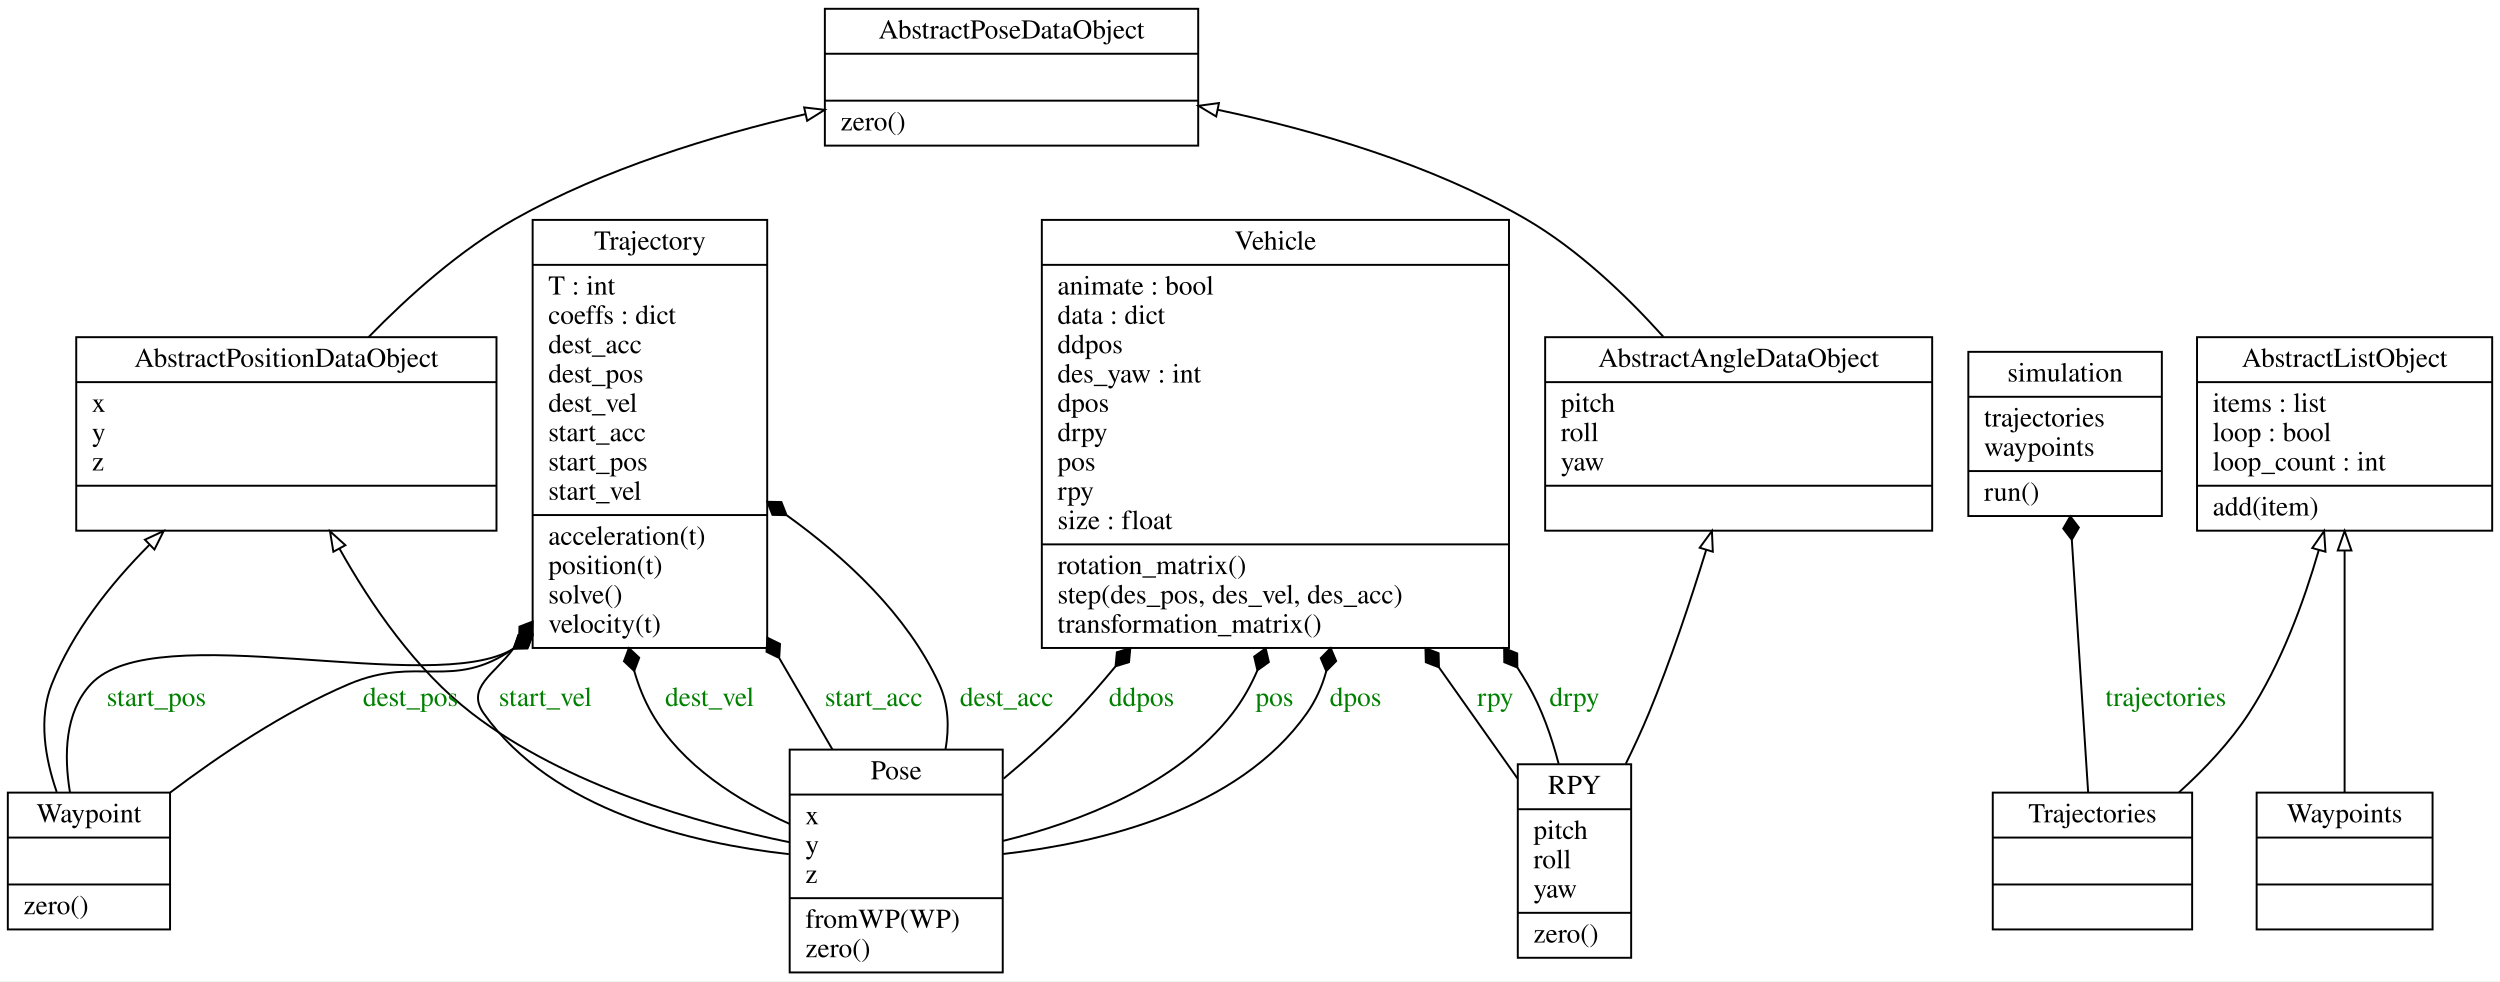
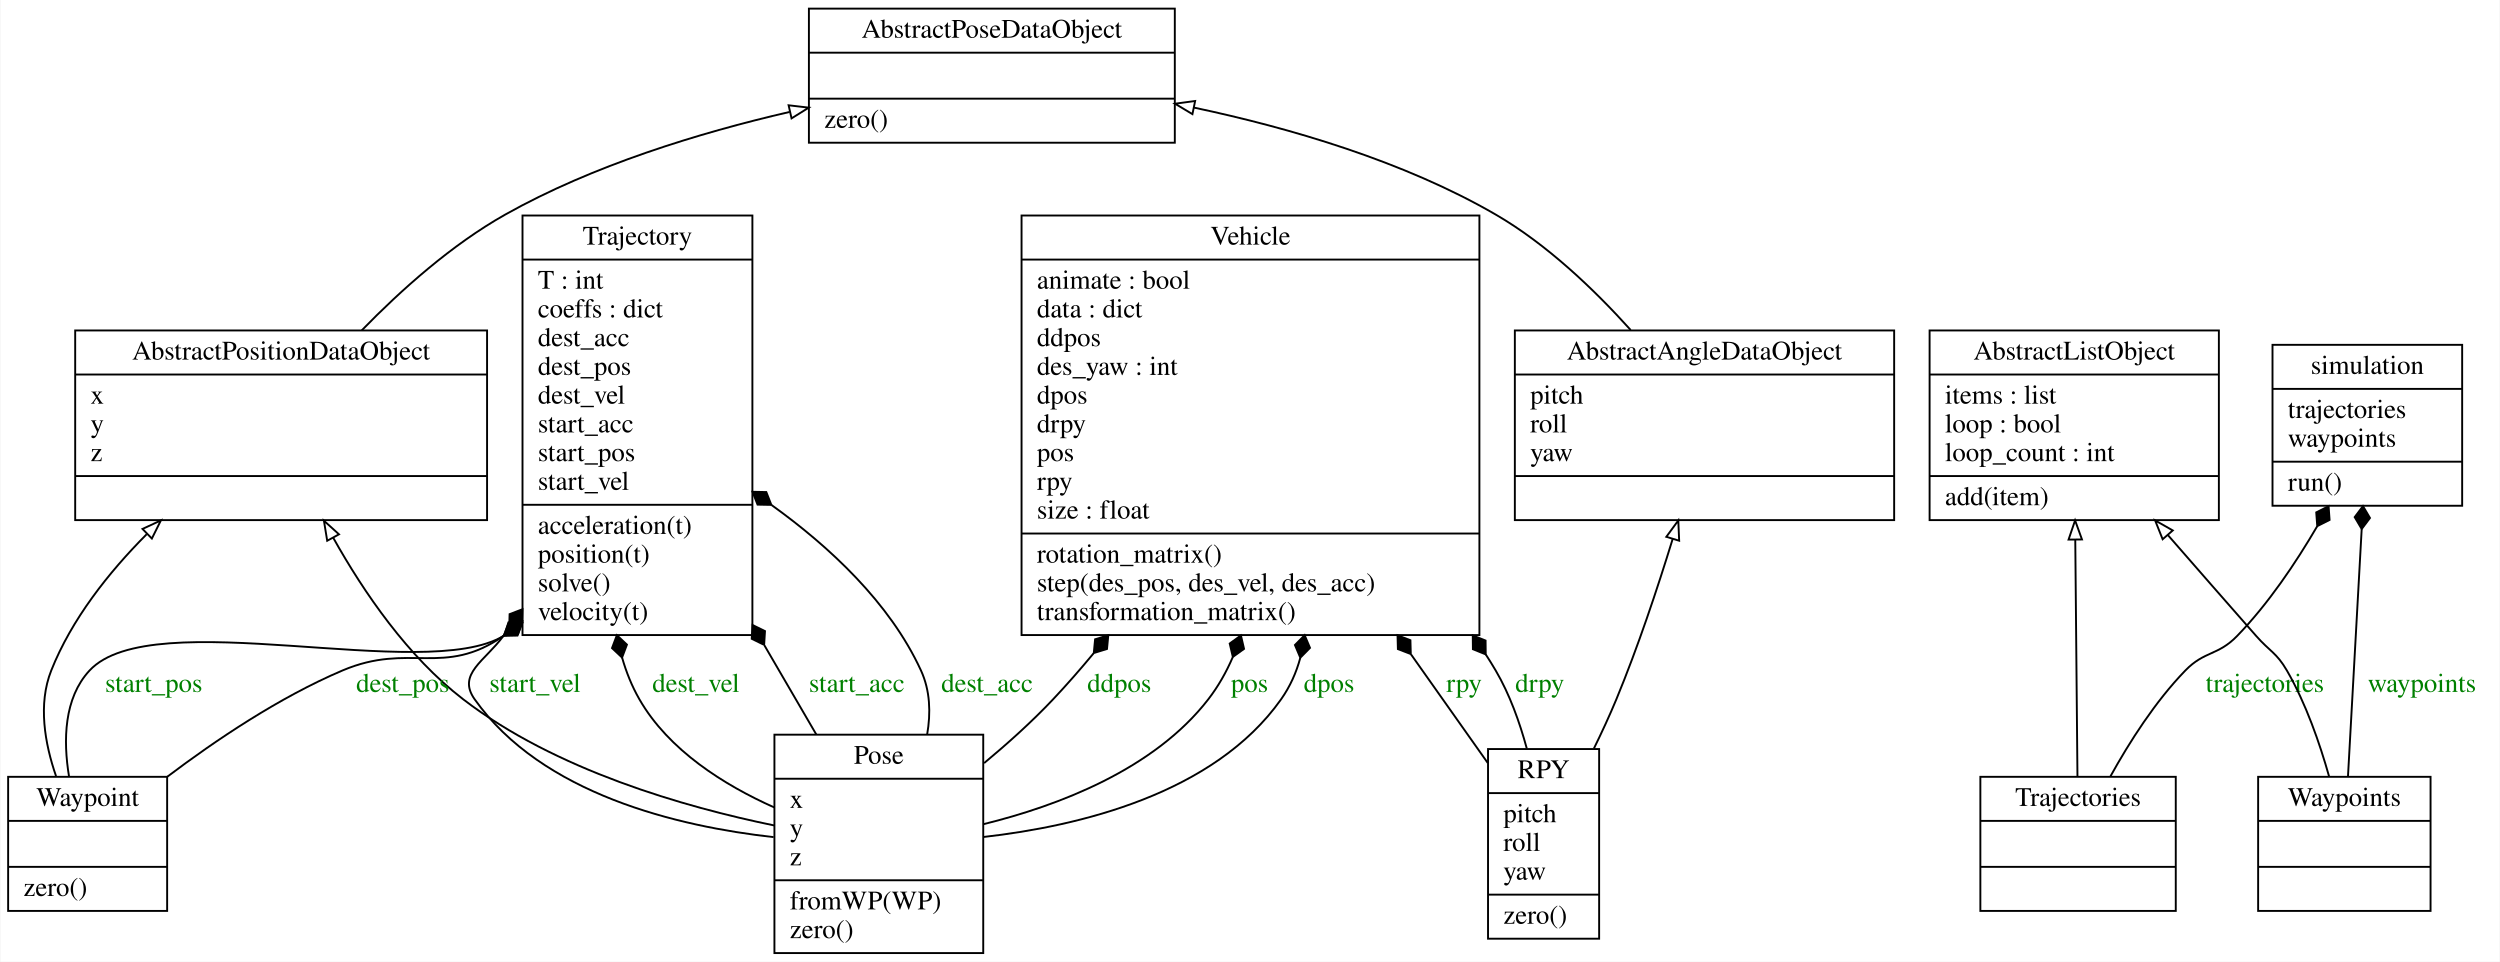
- <svg xmlns="http://www.w3.org/2000/svg" width="1279pt" height="502pt" viewBox="0.00 0.00 1279.00 502.00">
+ <svg xmlns="http://www.w3.org/2000/svg" width="1305pt" height="502pt" viewBox="0.00 0.00 1304.50 502.00">
  <g id="graph0" class="graph" transform="scale(1 1) rotate(0) translate(4 498)">
-     <polygon fill="white" stroke="transparent" points="-4,4 -4,-498 1275,-498 1275,4 -4,4" />
+     <polygon fill="white" stroke="transparent" points="-4,4 -4,-498 1300.5,-498 1300.5,4 -4,4" />
    <g id="node1" class="node">
      <polygon fill="none" stroke="black" points="786.5,-226.5 786.5,-325.5 984.5,-325.5 984.5,-226.5 786.5,-226.5" />
      <text text-anchor="middle" x="885.5" y="-310.3" font-family="Times,serif" font-size="14.00">AbstractAngleDataObject</text>
      <polyline fill="none" stroke="black" points="786.5,-302.5 984.5,-302.5 " />
      <text text-anchor="start" x="794.5" y="-287.3" font-family="Times,serif" font-size="14.00">pitch</text>
      <text text-anchor="start" x="794.5" y="-272.3" font-family="Times,serif" font-size="14.00">roll</text>
      <text text-anchor="start" x="794.5" y="-257.3" font-family="Times,serif" font-size="14.00">yaw</text>
      <polyline fill="none" stroke="black" points="786.5,-249.5 984.5,-249.5 " />
      <text text-anchor="middle" x="885.5" y="-234.3" font-family="Times,serif" font-size="14.00"> </text>
    </g>
    <g id="node3" class="node">
      <polygon fill="none" stroke="black" points="418,-423.5 418,-493.5 609,-493.5 609,-423.5 418,-423.5" />
      <text text-anchor="middle" x="513.5" y="-478.3" font-family="Times,serif" font-size="14.00">AbstractPoseDataObject</text>
      <polyline fill="none" stroke="black" points="418,-470.5 609,-470.5 " />
      <polyline fill="none" stroke="black" points="418,-446.5 609,-446.5 " />
      <text text-anchor="start" x="426" y="-431.3" font-family="Times,serif" font-size="14.00">zero()</text>
    </g>
    <g id="edge1" class="edge">
      <path fill="none" stroke="black" d="M846.96,-325.73C827.82,-347 803.12,-370.56 776.5,-386 728.43,-413.87 669.13,-431.21 619.01,-441.83" />
      <polygon fill="none" stroke="black" points="618.2,-438.42 609.11,-443.86 619.61,-445.28 618.2,-438.42" />
    </g>
    <g id="node2" class="node">
-       <polygon fill="none" stroke="black" points="1120,-226.5 1120,-325.5 1271,-325.5 1271,-226.5 1120,-226.5" />
-       <text text-anchor="middle" x="1195.5" y="-310.3" font-family="Times,serif" font-size="14.00">AbstractListObject</text>
-       <polyline fill="none" stroke="black" points="1120,-302.5 1271,-302.5 " />
-       <text text-anchor="start" x="1128" y="-287.3" font-family="Times,serif" font-size="14.00">items : list</text>
-       <text text-anchor="start" x="1128" y="-272.3" font-family="Times,serif" font-size="14.00">loop : bool</text>
-       <text text-anchor="start" x="1128" y="-257.3" font-family="Times,serif" font-size="14.00">loop_count : int</text>
-       <polyline fill="none" stroke="black" points="1120,-249.5 1271,-249.5 " />
-       <text text-anchor="start" x="1128" y="-234.3" font-family="Times,serif" font-size="14.00">add(item)</text>
+       <polygon fill="none" stroke="black" points="1003,-226.5 1003,-325.5 1154,-325.5 1154,-226.5 1003,-226.5" />
+       <text text-anchor="middle" x="1078.5" y="-310.3" font-family="Times,serif" font-size="14.00">AbstractListObject</text>
+       <polyline fill="none" stroke="black" points="1003,-302.5 1154,-302.5 " />
+       <text text-anchor="start" x="1011" y="-287.3" font-family="Times,serif" font-size="14.00">items : list</text>
+       <text text-anchor="start" x="1011" y="-272.3" font-family="Times,serif" font-size="14.00">loop : bool</text>
+       <text text-anchor="start" x="1011" y="-257.3" font-family="Times,serif" font-size="14.00">loop_count : int</text>
+       <polyline fill="none" stroke="black" points="1003,-249.5 1154,-249.5 " />
+       <text text-anchor="start" x="1011" y="-234.3" font-family="Times,serif" font-size="14.00">add(item)</text>
    </g>
    <g id="node4" class="node">
      <polygon fill="none" stroke="black" points="35,-226.5 35,-325.5 250,-325.5 250,-226.5 35,-226.5" />
      <text text-anchor="middle" x="142.5" y="-310.3" font-family="Times,serif" font-size="14.00">AbstractPositionDataObject</text>
      <polyline fill="none" stroke="black" points="35,-302.5 250,-302.5 " />
      <text text-anchor="start" x="43" y="-287.3" font-family="Times,serif" font-size="14.00">x</text>
      <text text-anchor="start" x="43" y="-272.3" font-family="Times,serif" font-size="14.00">y</text>
      <text text-anchor="start" x="43" y="-257.3" font-family="Times,serif" font-size="14.00">z</text>
      <polyline fill="none" stroke="black" points="35,-249.5 250,-249.5 " />
      <text text-anchor="middle" x="142.5" y="-234.3" font-family="Times,serif" font-size="14.00"> </text>
    </g>
    <g id="edge2" class="edge">
      <path fill="none" stroke="black" d="M184.56,-325.53C205.23,-346.77 231.67,-370.35 259.5,-386 305.08,-411.62 360.5,-428.61 407.93,-439.57" />
      <polygon fill="none" stroke="black" points="407.4,-443.04 417.92,-441.82 408.94,-436.21 407.4,-443.04" />
    </g>
    <g id="node5" class="node">
      <polygon fill="none" stroke="black" points="400,-0.5 400,-114.5 509,-114.5 509,-0.5 400,-0.5" />
      <text text-anchor="middle" x="454.5" y="-99.3" font-family="Times,serif" font-size="14.00">Pose</text>
      <polyline fill="none" stroke="black" points="400,-91.5 509,-91.5 " />
      <text text-anchor="start" x="408" y="-76.3" font-family="Times,serif" font-size="14.00">x</text>
      <text text-anchor="start" x="408" y="-61.3" font-family="Times,serif" font-size="14.00">y</text>
      <text text-anchor="start" x="408" y="-46.3" font-family="Times,serif" font-size="14.00">z</text>
      <polyline fill="none" stroke="black" points="400,-38.5 509,-38.5 " />
      <text text-anchor="start" x="408" y="-23.3" font-family="Times,serif" font-size="14.00">fromWP(WP)</text>
      <text text-anchor="start" x="408" y="-8.3" font-family="Times,serif" font-size="14.00">zero()</text>
    </g>
    <g id="edge3" class="edge">
      <path fill="none" stroke="black" d="M399.91,-67.11C352.98,-76.73 285.48,-96.07 237.5,-133 208.74,-155.13 185.77,-188.54 169.63,-217.4" />
      <polygon fill="none" stroke="black" points="166.55,-215.73 164.84,-226.19 172.7,-219.08 166.55,-215.73" />
    </g>
    <g id="node8" class="node">
      <polygon fill="none" stroke="black" points="268.5,-166.5 268.5,-385.5 388.5,-385.5 388.5,-166.5 268.5,-166.5" />
      <text text-anchor="middle" x="328.5" y="-370.3" font-family="Times,serif" font-size="14.00">Trajectory</text>
      <polyline fill="none" stroke="black" points="268.5,-362.5 388.5,-362.5 " />
      <text text-anchor="start" x="276.5" y="-347.3" font-family="Times,serif" font-size="14.00">T : int</text>
      <text text-anchor="start" x="276.5" y="-332.3" font-family="Times,serif" font-size="14.00">coeffs : dict</text>
      <text text-anchor="start" x="276.5" y="-317.3" font-family="Times,serif" font-size="14.00">dest_acc</text>
      <text text-anchor="start" x="276.5" y="-302.3" font-family="Times,serif" font-size="14.00">dest_pos</text>
      <text text-anchor="start" x="276.5" y="-287.3" font-family="Times,serif" font-size="14.00">dest_vel</text>
      <text text-anchor="start" x="276.5" y="-272.3" font-family="Times,serif" font-size="14.00">start_acc</text>
      <text text-anchor="start" x="276.5" y="-257.3" font-family="Times,serif" font-size="14.00">start_pos</text>
      <text text-anchor="start" x="276.5" y="-242.3" font-family="Times,serif" font-size="14.00">start_vel</text>
      <polyline fill="none" stroke="black" points="268.5,-234.5 388.5,-234.5 " />
      <text text-anchor="start" x="276.5" y="-219.3" font-family="Times,serif" font-size="14.00">acceleration(t)</text>
      <text text-anchor="start" x="276.5" y="-204.3" font-family="Times,serif" font-size="14.00">position(t)</text>
      <text text-anchor="start" x="276.5" y="-189.3" font-family="Times,serif" font-size="14.00">solve()</text>
      <text text-anchor="start" x="276.5" y="-174.3" font-family="Times,serif" font-size="14.00">velocity(t)</text>
    </g>
    <g id="edge8" class="edge">
      <path fill="none" stroke="black" d="M399.57,-61.02C349.65,-66.58 278.61,-83.37 243.5,-133 234.2,-146.15 248.97,-153.01 258.5,-166 259.44,-167.28 260.37,-168.56 261.31,-169.86" />
      <polygon fill="black" stroke="black" points="261.55,-170.2 268.29,-172.78 268.49,-179.99 261.76,-177.41 261.55,-170.2" />
      <text text-anchor="middle" x="275" y="-136.8" font-family="Times,serif" font-size="14.00" fill="green">start_vel</text>
    </g>
    <g id="edge9" class="edge">
      <path fill="none" stroke="black" d="M399.88,-76.53C373.69,-88.23 344.76,-106.37 329.5,-133 325.59,-139.82 322.65,-147.14 320.48,-154.74" />
      <polygon fill="black" stroke="black" points="320.47,-154.75 323.01,-161.5 317.76,-166.44 315.22,-159.69 320.47,-154.75" />
      <text text-anchor="middle" x="359" y="-136.8" font-family="Times,serif" font-size="14.00" fill="green">dest_vel</text>
    </g>
    <g id="edge10" class="edge">
      <path fill="none" stroke="black" d="M421.89,-114.54C413.51,-128.92 404.2,-144.93 394.78,-161.11" />
      <polygon fill="black" stroke="black" points="394.63,-161.37 395.07,-168.57 388.59,-171.75 388.15,-164.55 394.63,-161.37" />
      <text text-anchor="middle" x="443" y="-136.8" font-family="Times,serif" font-size="14.00" fill="green">start_acc</text>
    </g>
    <g id="edge11" class="edge">
      <path fill="none" stroke="black" d="M479.71,-114.52C481.68,-125.87 481.31,-137.53 476.5,-148 460.18,-183.52 428.48,-212.83 398.59,-234.31" />
      <polygon fill="black" stroke="black" points="398.4,-234.44 395.76,-241.15 388.55,-241.29 391.19,-234.58 398.4,-234.44" />
      <text text-anchor="middle" x="511" y="-136.8" font-family="Times,serif" font-size="14.00" fill="green">dest_acc</text>
    </g>
    <g id="node9" class="node">
      <polygon fill="none" stroke="black" points="529,-166.5 529,-385.5 768,-385.5 768,-166.5 529,-166.5" />
      <text text-anchor="middle" x="648.5" y="-370.3" font-family="Times,serif" font-size="14.00">Vehicle</text>
      <polyline fill="none" stroke="black" points="529,-362.5 768,-362.5 " />
      <text text-anchor="start" x="537" y="-347.3" font-family="Times,serif" font-size="14.00">animate : bool</text>
      <text text-anchor="start" x="537" y="-332.3" font-family="Times,serif" font-size="14.00">data : dict</text>
      <text text-anchor="start" x="537" y="-317.3" font-family="Times,serif" font-size="14.00">ddpos</text>
      <text text-anchor="start" x="537" y="-302.3" font-family="Times,serif" font-size="14.00">des_yaw : int</text>
      <text text-anchor="start" x="537" y="-287.3" font-family="Times,serif" font-size="14.00">dpos</text>
      <text text-anchor="start" x="537" y="-272.3" font-family="Times,serif" font-size="14.00">drpy</text>
      <text text-anchor="start" x="537" y="-257.3" font-family="Times,serif" font-size="14.00">pos</text>
      <text text-anchor="start" x="537" y="-242.3" font-family="Times,serif" font-size="14.00">rpy</text>
      <text text-anchor="start" x="537" y="-227.3" font-family="Times,serif" font-size="14.00">size : float</text>
      <polyline fill="none" stroke="black" points="529,-219.5 768,-219.5 " />
      <text text-anchor="start" x="537" y="-204.3" font-family="Times,serif" font-size="14.00">rotation_matrix()</text>
      <text text-anchor="start" x="537" y="-189.3" font-family="Times,serif" font-size="14.00">step(des_pos, des_vel, des_acc)</text>
      <text text-anchor="start" x="537" y="-174.3" font-family="Times,serif" font-size="14.00">transformation_matrix()</text>
    </g>
    <g id="edge12" class="edge">
      <path fill="none" stroke="black" d="M509.23,-67.81C548.06,-77.38 598.15,-96.31 626.5,-133 631.68,-139.71 635.88,-147.14 639.26,-154.98" />
      <polygon fill="black" stroke="black" points="639.29,-155.07 645.14,-159.29 643.51,-166.31 637.65,-162.09 639.29,-155.07" />
      <text text-anchor="middle" x="648" y="-136.8" font-family="Times,serif" font-size="14.00" fill="green">pos</text>
    </g>
    <g id="edge13" class="edge">
      <path fill="none" stroke="black" d="M509.18,-61.1C558.87,-66.72 629.57,-83.55 664.5,-133 669.2,-139.66 672.44,-146.95 674.5,-154.6" />
      <polygon fill="black" stroke="black" points="674.51,-154.67 679.57,-159.81 676.77,-166.45 671.71,-161.31 674.51,-154.67" />
      <text text-anchor="middle" x="689.5" y="-136.8" font-family="Times,serif" font-size="14.00" fill="green">dpos</text>
    </g>
    <g id="edge14" class="edge">
      <path fill="none" stroke="black" d="M509.46,-99.66C521.86,-109.97 534.57,-121.41 545.5,-133 552.64,-140.57 559.7,-148.64 566.59,-156.95" />
      <polygon fill="black" stroke="black" points="566.71,-157.11 573.6,-159.24 574.28,-166.42 567.39,-164.29 566.71,-157.11" />
      <text text-anchor="middle" x="580" y="-136.8" font-family="Times,serif" font-size="14.00" fill="green">ddpos</text>
    </g>
    <g id="node6" class="node">
      <polygon fill="none" stroke="black" points="772.5,-8 772.5,-107 830.5,-107 830.5,-8 772.5,-8" />
      <text text-anchor="middle" x="801.5" y="-91.8" font-family="Times,serif" font-size="14.00">RPY</text>
      <polyline fill="none" stroke="black" points="772.5,-84 830.5,-84 " />
      <text text-anchor="start" x="780.5" y="-68.8" font-family="Times,serif" font-size="14.00">pitch</text>
      <text text-anchor="start" x="780.5" y="-53.8" font-family="Times,serif" font-size="14.00">roll</text>
      <text text-anchor="start" x="780.5" y="-38.8" font-family="Times,serif" font-size="14.00">yaw</text>
      <polyline fill="none" stroke="black" points="772.5,-31 830.5,-31 " />
      <text text-anchor="start" x="780.5" y="-15.8" font-family="Times,serif" font-size="14.00">zero()</text>
    </g>
    <g id="edge4" class="edge">
      <path fill="none" stroke="black" d="M827.76,-107.27C831.92,-115.74 836,-124.55 839.5,-133 850.66,-159.96 860.9,-190.68 868.88,-216.64" />
      <polygon fill="none" stroke="black" points="865.57,-217.78 871.82,-226.33 872.27,-215.75 865.57,-217.78" />
    </g>
    <g id="edge15" class="edge">
      <path fill="none" stroke="black" d="M772.36,-99.73C760.74,-116.18 746.71,-136.03 732.33,-156.37" />
      <polygon fill="black" stroke="black" points="732.18,-156.59 731.99,-163.8 725.26,-166.39 725.45,-159.18 732.18,-156.59" />
-       <text text-anchor="middle" x="761" y="-136.8" font-family="Times,serif" font-size="14.00" fill="green">rpy</text>
+       <text text-anchor="middle" x="760" y="-136.8" font-family="Times,serif" font-size="14.00" fill="green">rpy</text>
    </g>
    <g id="edge16" class="edge">
-       <path fill="none" stroke="black" d="M793.39,-107.28C789.81,-121.04 784.71,-135.63 777.5,-148 775.85,-150.83 774.12,-153.64 772.32,-156.43" />
-       <polygon fill="black" stroke="black" points="772.28,-156.5 772.2,-163.71 765.52,-166.41 765.59,-159.2 772.28,-156.5" />
-       <text text-anchor="middle" x="801.5" y="-136.8" font-family="Times,serif" font-size="14.00" fill="green">drpy</text>
+       <path fill="none" stroke="black" d="M792.74,-107.26C789.01,-121.03 783.77,-135.62 776.5,-148 774.85,-150.81 773.12,-153.61 771.32,-156.38" />
+       <polygon fill="black" stroke="black" points="771.3,-156.41 771.22,-163.63 764.53,-166.32 764.61,-159.11 771.3,-156.41" />
+       <text text-anchor="middle" x="799.5" y="-136.8" font-family="Times,serif" font-size="14.00" fill="green">drpy</text>
    </g>
    <g id="node7" class="node">
-       <polygon fill="none" stroke="black" points="1015.5,-22.5 1015.5,-92.5 1117.5,-92.5 1117.5,-22.5 1015.5,-22.5" />
-       <text text-anchor="middle" x="1066.5" y="-77.3" font-family="Times,serif" font-size="14.00">Trajectories</text>
-       <polyline fill="none" stroke="black" points="1015.5,-69.5 1117.5,-69.5 " />
-       <polyline fill="none" stroke="black" points="1015.5,-45.5 1117.5,-45.5 " />
-       <text text-anchor="middle" x="1066.5" y="-30.3" font-family="Times,serif" font-size="14.00"> </text>
+       <polygon fill="none" stroke="black" points="1029.5,-22.5 1029.5,-92.5 1131.5,-92.5 1131.5,-22.5 1029.5,-22.5" />
+       <text text-anchor="middle" x="1080.5" y="-77.3" font-family="Times,serif" font-size="14.00">Trajectories</text>
+       <polyline fill="none" stroke="black" points="1029.5,-69.5 1131.5,-69.5 " />
+       <polyline fill="none" stroke="black" points="1029.5,-45.5 1131.5,-45.5 " />
+       <text text-anchor="middle" x="1080.5" y="-30.3" font-family="Times,serif" font-size="14.00"> </text>
    </g>
    <g id="edge5" class="edge">
-       <path fill="none" stroke="black" d="M1110.79,-92.65C1123.69,-104.33 1136.88,-118.2 1146.5,-133 1162.96,-158.31 1174.56,-189.77 1182.32,-216.65" />
-       <polygon fill="none" stroke="black" points="1178.96,-217.62 1185.01,-226.32 1185.7,-215.75 1178.96,-217.62" />
+       <path fill="none" stroke="black" d="M1080.18,-92.81C1079.88,-125.93 1079.41,-176.75 1079.04,-216.31" />
+       <polygon fill="none" stroke="black" points="1075.54,-216.33 1078.95,-226.36 1082.54,-216.4 1075.54,-216.33" />
    </g>
    <g id="node12" class="node">
-       <polygon fill="none" stroke="black" points="1003,-234 1003,-318 1102,-318 1102,-234 1003,-234" />
-       <text text-anchor="middle" x="1052.5" y="-302.8" font-family="Times,serif" font-size="14.00">simulation</text>
-       <polyline fill="none" stroke="black" points="1003,-295 1102,-295 " />
-       <text text-anchor="start" x="1011" y="-279.8" font-family="Times,serif" font-size="14.00">trajectories</text>
-       <text text-anchor="start" x="1011" y="-264.8" font-family="Times,serif" font-size="14.00">waypoints</text>
-       <polyline fill="none" stroke="black" points="1003,-257 1102,-257 " />
-       <text text-anchor="start" x="1011" y="-241.8" font-family="Times,serif" font-size="14.00">run()</text>
+       <polygon fill="none" stroke="black" points="1182,-234 1182,-318 1281,-318 1281,-234 1182,-234" />
+       <text text-anchor="middle" x="1231.5" y="-302.8" font-family="Times,serif" font-size="14.00">simulation</text>
+       <polyline fill="none" stroke="black" points="1182,-295 1281,-295 " />
+       <text text-anchor="start" x="1190" y="-279.8" font-family="Times,serif" font-size="14.00">trajectories</text>
+       <text text-anchor="start" x="1190" y="-264.8" font-family="Times,serif" font-size="14.00">waypoints</text>
+       <polyline fill="none" stroke="black" points="1182,-257 1281,-257 " />
+       <text text-anchor="start" x="1190" y="-241.8" font-family="Times,serif" font-size="14.00">run()</text>
    </g>
    <g id="edge17" class="edge">
-       <path fill="none" stroke="black" d="M1064.28,-92.81C1062.04,-127.49 1058.54,-181.58 1055.94,-221.82" />
-       <polygon fill="black" stroke="black" points="1055.94,-221.86 1059.54,-228.1 1055.16,-233.83 1051.56,-227.59 1055.94,-221.86" />
-       <text text-anchor="middle" x="1104" y="-136.8" font-family="Times,serif" font-size="14.00" fill="green">trajectories</text>
+       <path fill="none" stroke="black" d="M1097.42,-92.78C1107.25,-110.54 1120.79,-131.83 1136.5,-148 1146.55,-158.34 1153.46,-155.65 1163.5,-166 1179.75,-182.75 1194.07,-204.01 1205.33,-223.3" />
+       <polygon fill="black" stroke="black" points="1205.35,-223.34 1211.79,-226.59 1211.27,-233.78 1204.83,-230.53 1205.35,-223.34" />
+       <text text-anchor="middle" x="1178" y="-136.8" font-family="Times,serif" font-size="14.00" fill="green">trajectories</text>
    </g>
    <g id="node10" class="node">
      <polygon fill="none" stroke="black" points="0,-22.5 0,-92.5 83,-92.5 83,-22.5 0,-22.5" />
      <text text-anchor="middle" x="41.5" y="-77.3" font-family="Times,serif" font-size="14.00">Waypoint</text>
      <polyline fill="none" stroke="black" points="0,-69.5 83,-69.5 " />
      <polyline fill="none" stroke="black" points="0,-45.5 83,-45.5 " />
      <text text-anchor="start" x="8" y="-30.3" font-family="Times,serif" font-size="14.00">zero()</text>
    </g>
    <g id="edge6" class="edge">
      <path fill="none" stroke="black" d="M25,-92.87C19.13,-109.86 15.51,-130.44 22.5,-148 33.13,-174.74 52.36,-199.09 72.35,-219.17" />
      <polygon fill="none" stroke="black" points="70.14,-221.89 79.74,-226.36 75.02,-216.88 70.14,-221.89" />
    </g>
    <g id="edge18" class="edge">
      <path fill="none" stroke="black" d="M31.77,-92.77C28.71,-111.41 29.06,-133.55 42.5,-148 75.31,-183.26 217.23,-141.17 258.5,-166 258.61,-166.07 258.72,-166.13 258.82,-166.2" />
      <polygon fill="black" stroke="black" points="258.65,-166.07 265.86,-166.23 268.48,-172.95 261.28,-172.79 258.65,-166.07" />
      <text text-anchor="middle" x="76" y="-136.8" font-family="Times,serif" font-size="14.00" fill="green">start_pos</text>
    </g>
    <g id="edge19" class="edge">
      <path fill="none" stroke="black" d="M83.12,-92.58C108.2,-111.52 141.58,-134.02 174.5,-148 209.64,-162.93 227.11,-144.27 258.5,-166 258.61,-166.07 258.71,-166.15 258.82,-166.22" />
      <polygon fill="black" stroke="black" points="258.95,-166.32 266.13,-166.89 268.38,-173.74 261.19,-173.17 258.95,-166.32" />
      <text text-anchor="middle" x="206" y="-136.8" font-family="Times,serif" font-size="14.00" fill="green">dest_pos</text>
    </g>
    <g id="node11" class="node">
-       <polygon fill="none" stroke="black" points="1150.5,-22.5 1150.5,-92.5 1240.5,-92.5 1240.5,-22.5 1150.5,-22.5" />
-       <text text-anchor="middle" x="1195.5" y="-77.3" font-family="Times,serif" font-size="14.00">Waypoints</text>
-       <polyline fill="none" stroke="black" points="1150.5,-69.5 1240.5,-69.5 " />
-       <polyline fill="none" stroke="black" points="1150.5,-45.5 1240.5,-45.5 " />
-       <text text-anchor="middle" x="1195.5" y="-30.3" font-family="Times,serif" font-size="14.00"> </text>
+       <polygon fill="none" stroke="black" points="1174.5,-22.5 1174.5,-92.5 1264.5,-92.5 1264.5,-22.5 1174.5,-22.5" />
+       <text text-anchor="middle" x="1219.5" y="-77.3" font-family="Times,serif" font-size="14.00">Waypoints</text>
+       <polyline fill="none" stroke="black" points="1174.5,-69.5 1264.5,-69.5 " />
+       <polyline fill="none" stroke="black" points="1174.5,-45.5 1264.5,-45.5 " />
+       <text text-anchor="middle" x="1219.5" y="-30.3" font-family="Times,serif" font-size="14.00"> </text>
    </g>
    <g id="edge7" class="edge">
-       <path fill="none" stroke="black" d="M1195.5,-92.81C1195.5,-125.93 1195.5,-176.75 1195.5,-216.31" />
-       <polygon fill="none" stroke="black" points="1192,-216.36 1195.5,-226.36 1199,-216.36 1192,-216.36" />
+       <path fill="none" stroke="black" d="M1211.56,-92.6C1206.68,-109.91 1199.44,-130.84 1189.5,-148 1184.13,-157.26 1180.57,-157.97 1173.5,-166 1158.47,-183.08 1142.18,-201.72 1127.4,-218.68" />
+       <polygon fill="none" stroke="black" points="1124.65,-216.51 1120.72,-226.35 1129.93,-221.11 1124.65,-216.51" />
+     </g>
+     <g id="edge20" class="edge">
+       <path fill="none" stroke="black" d="M1221.4,-92.81C1223.32,-127.49 1226.32,-181.58 1228.55,-221.82" />
+       <polygon fill="black" stroke="black" points="1228.55,-221.85 1232.88,-227.62 1229.22,-233.83 1224.89,-228.06 1228.55,-221.85" />
+       <text text-anchor="middle" x="1260" y="-136.8" font-family="Times,serif" font-size="14.00" fill="green">waypoints</text>
    </g>
  </g>
</svg>
